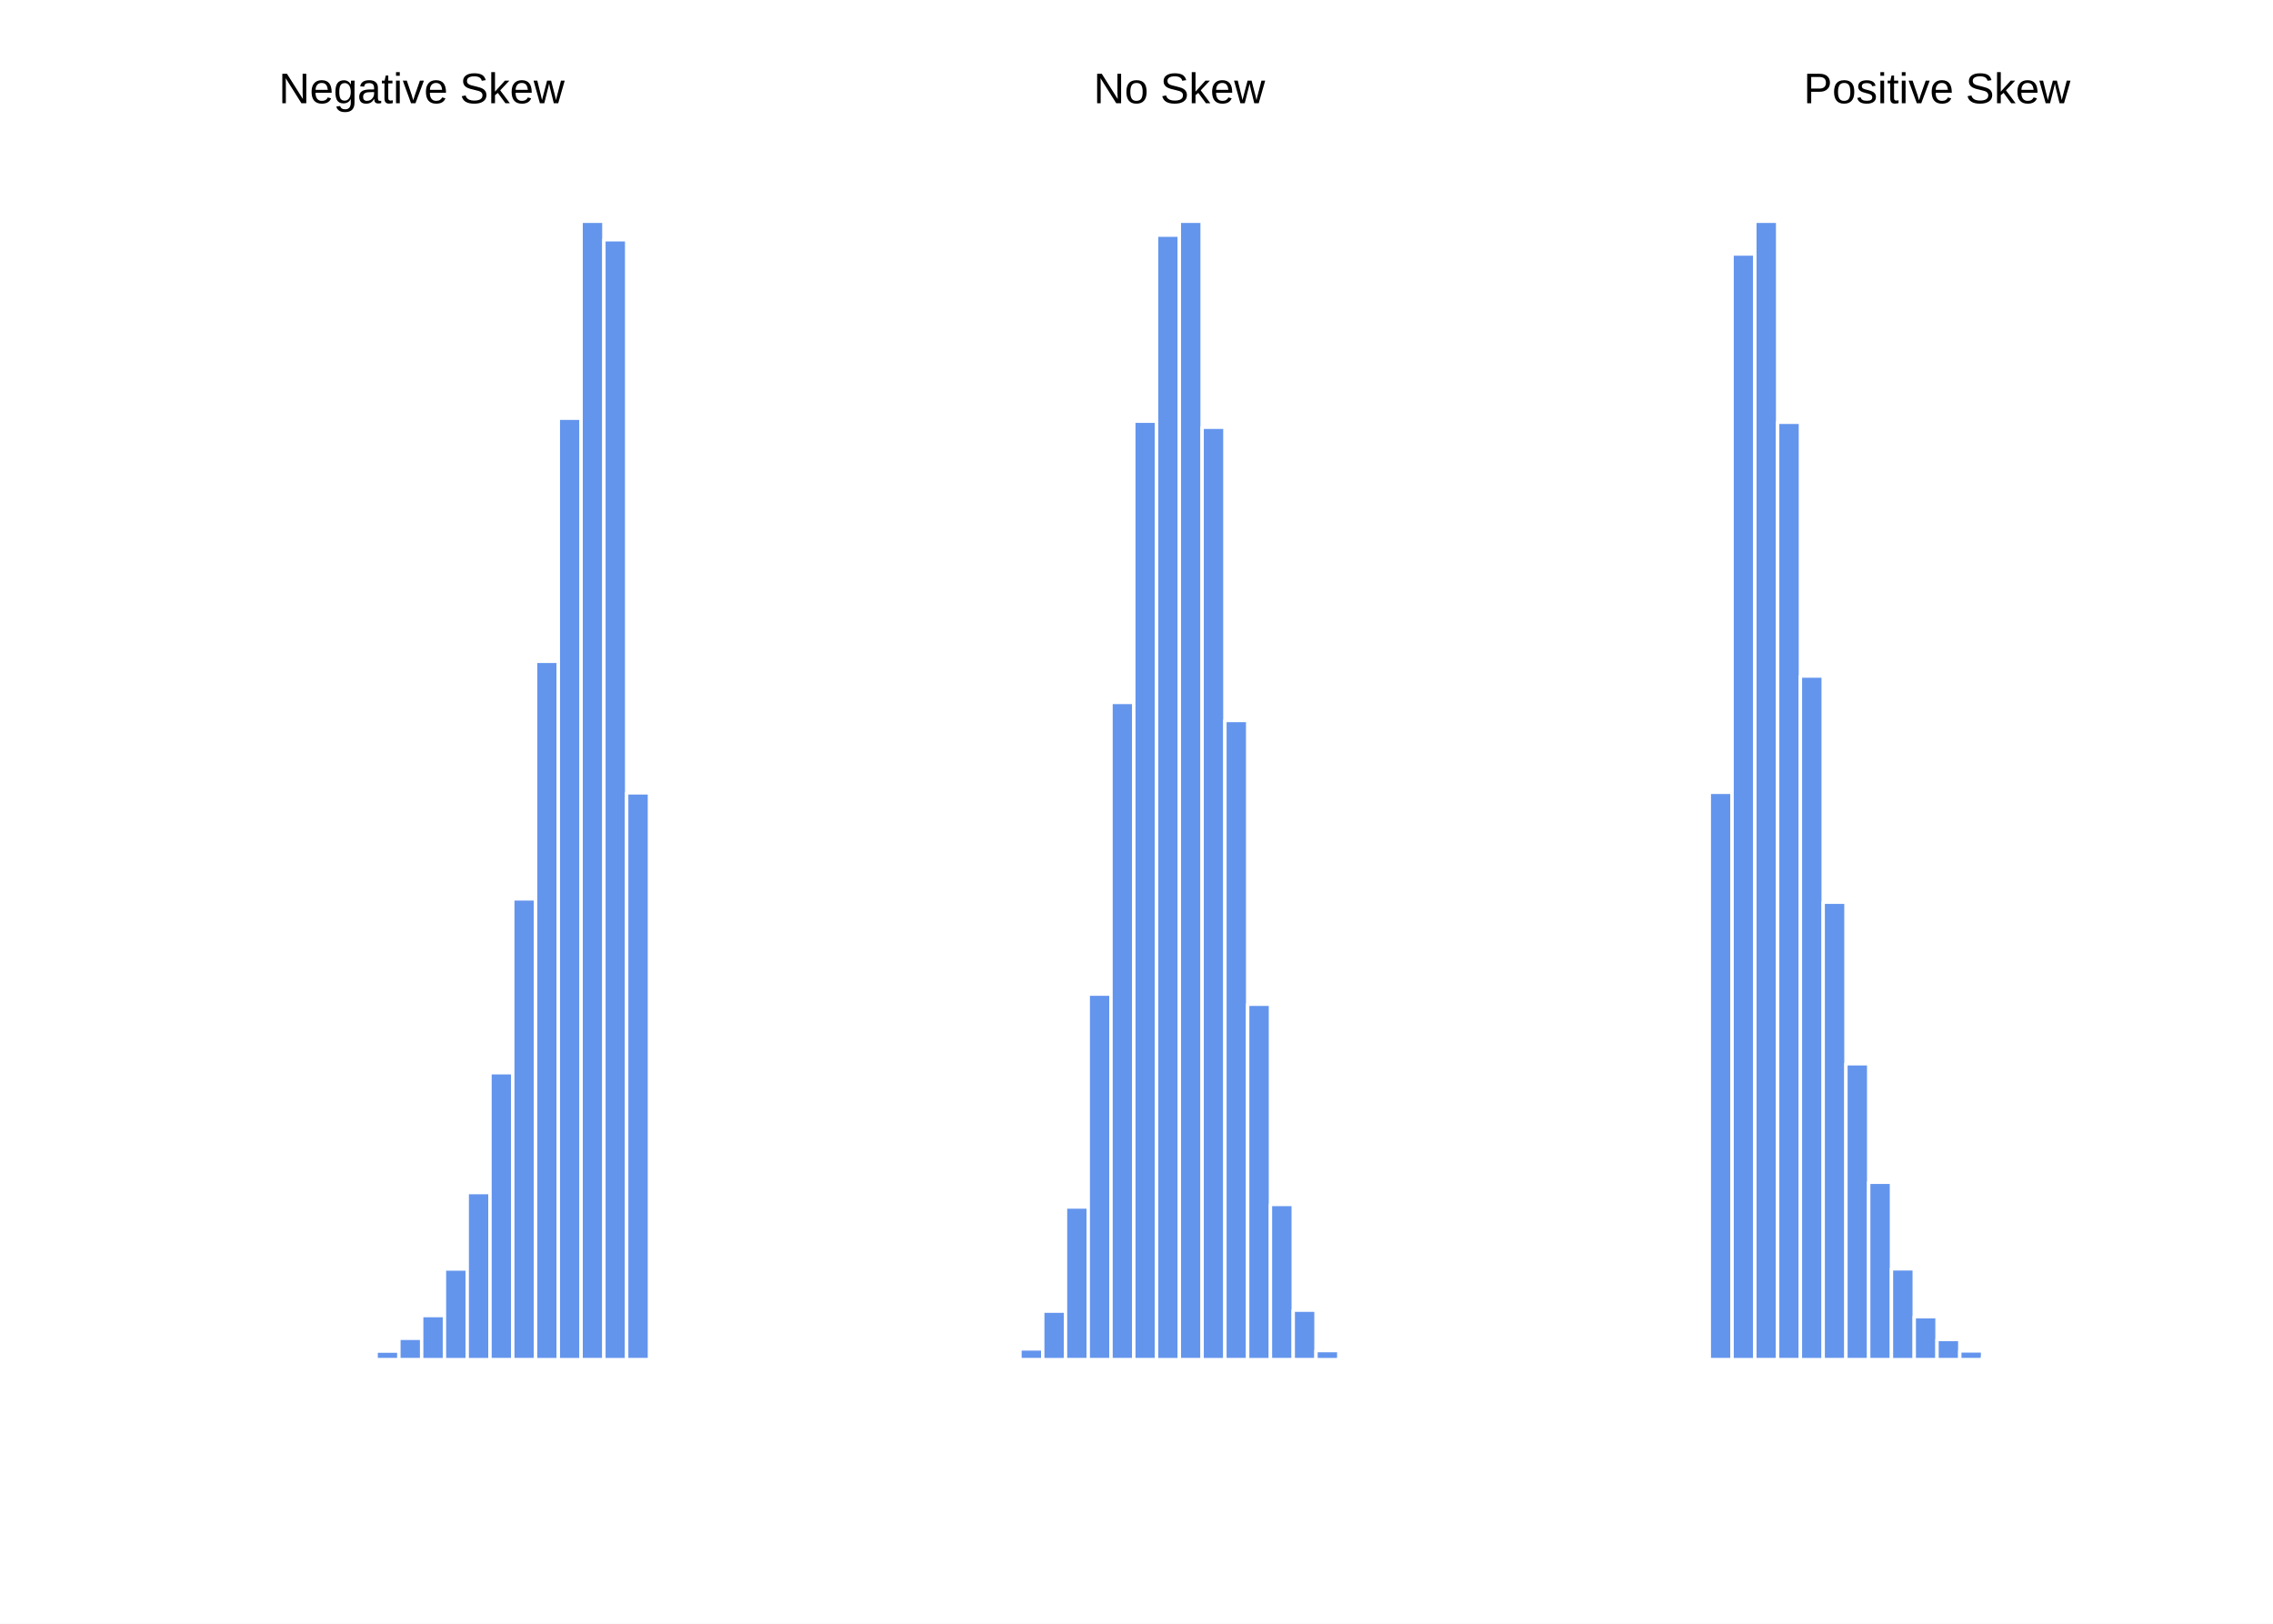
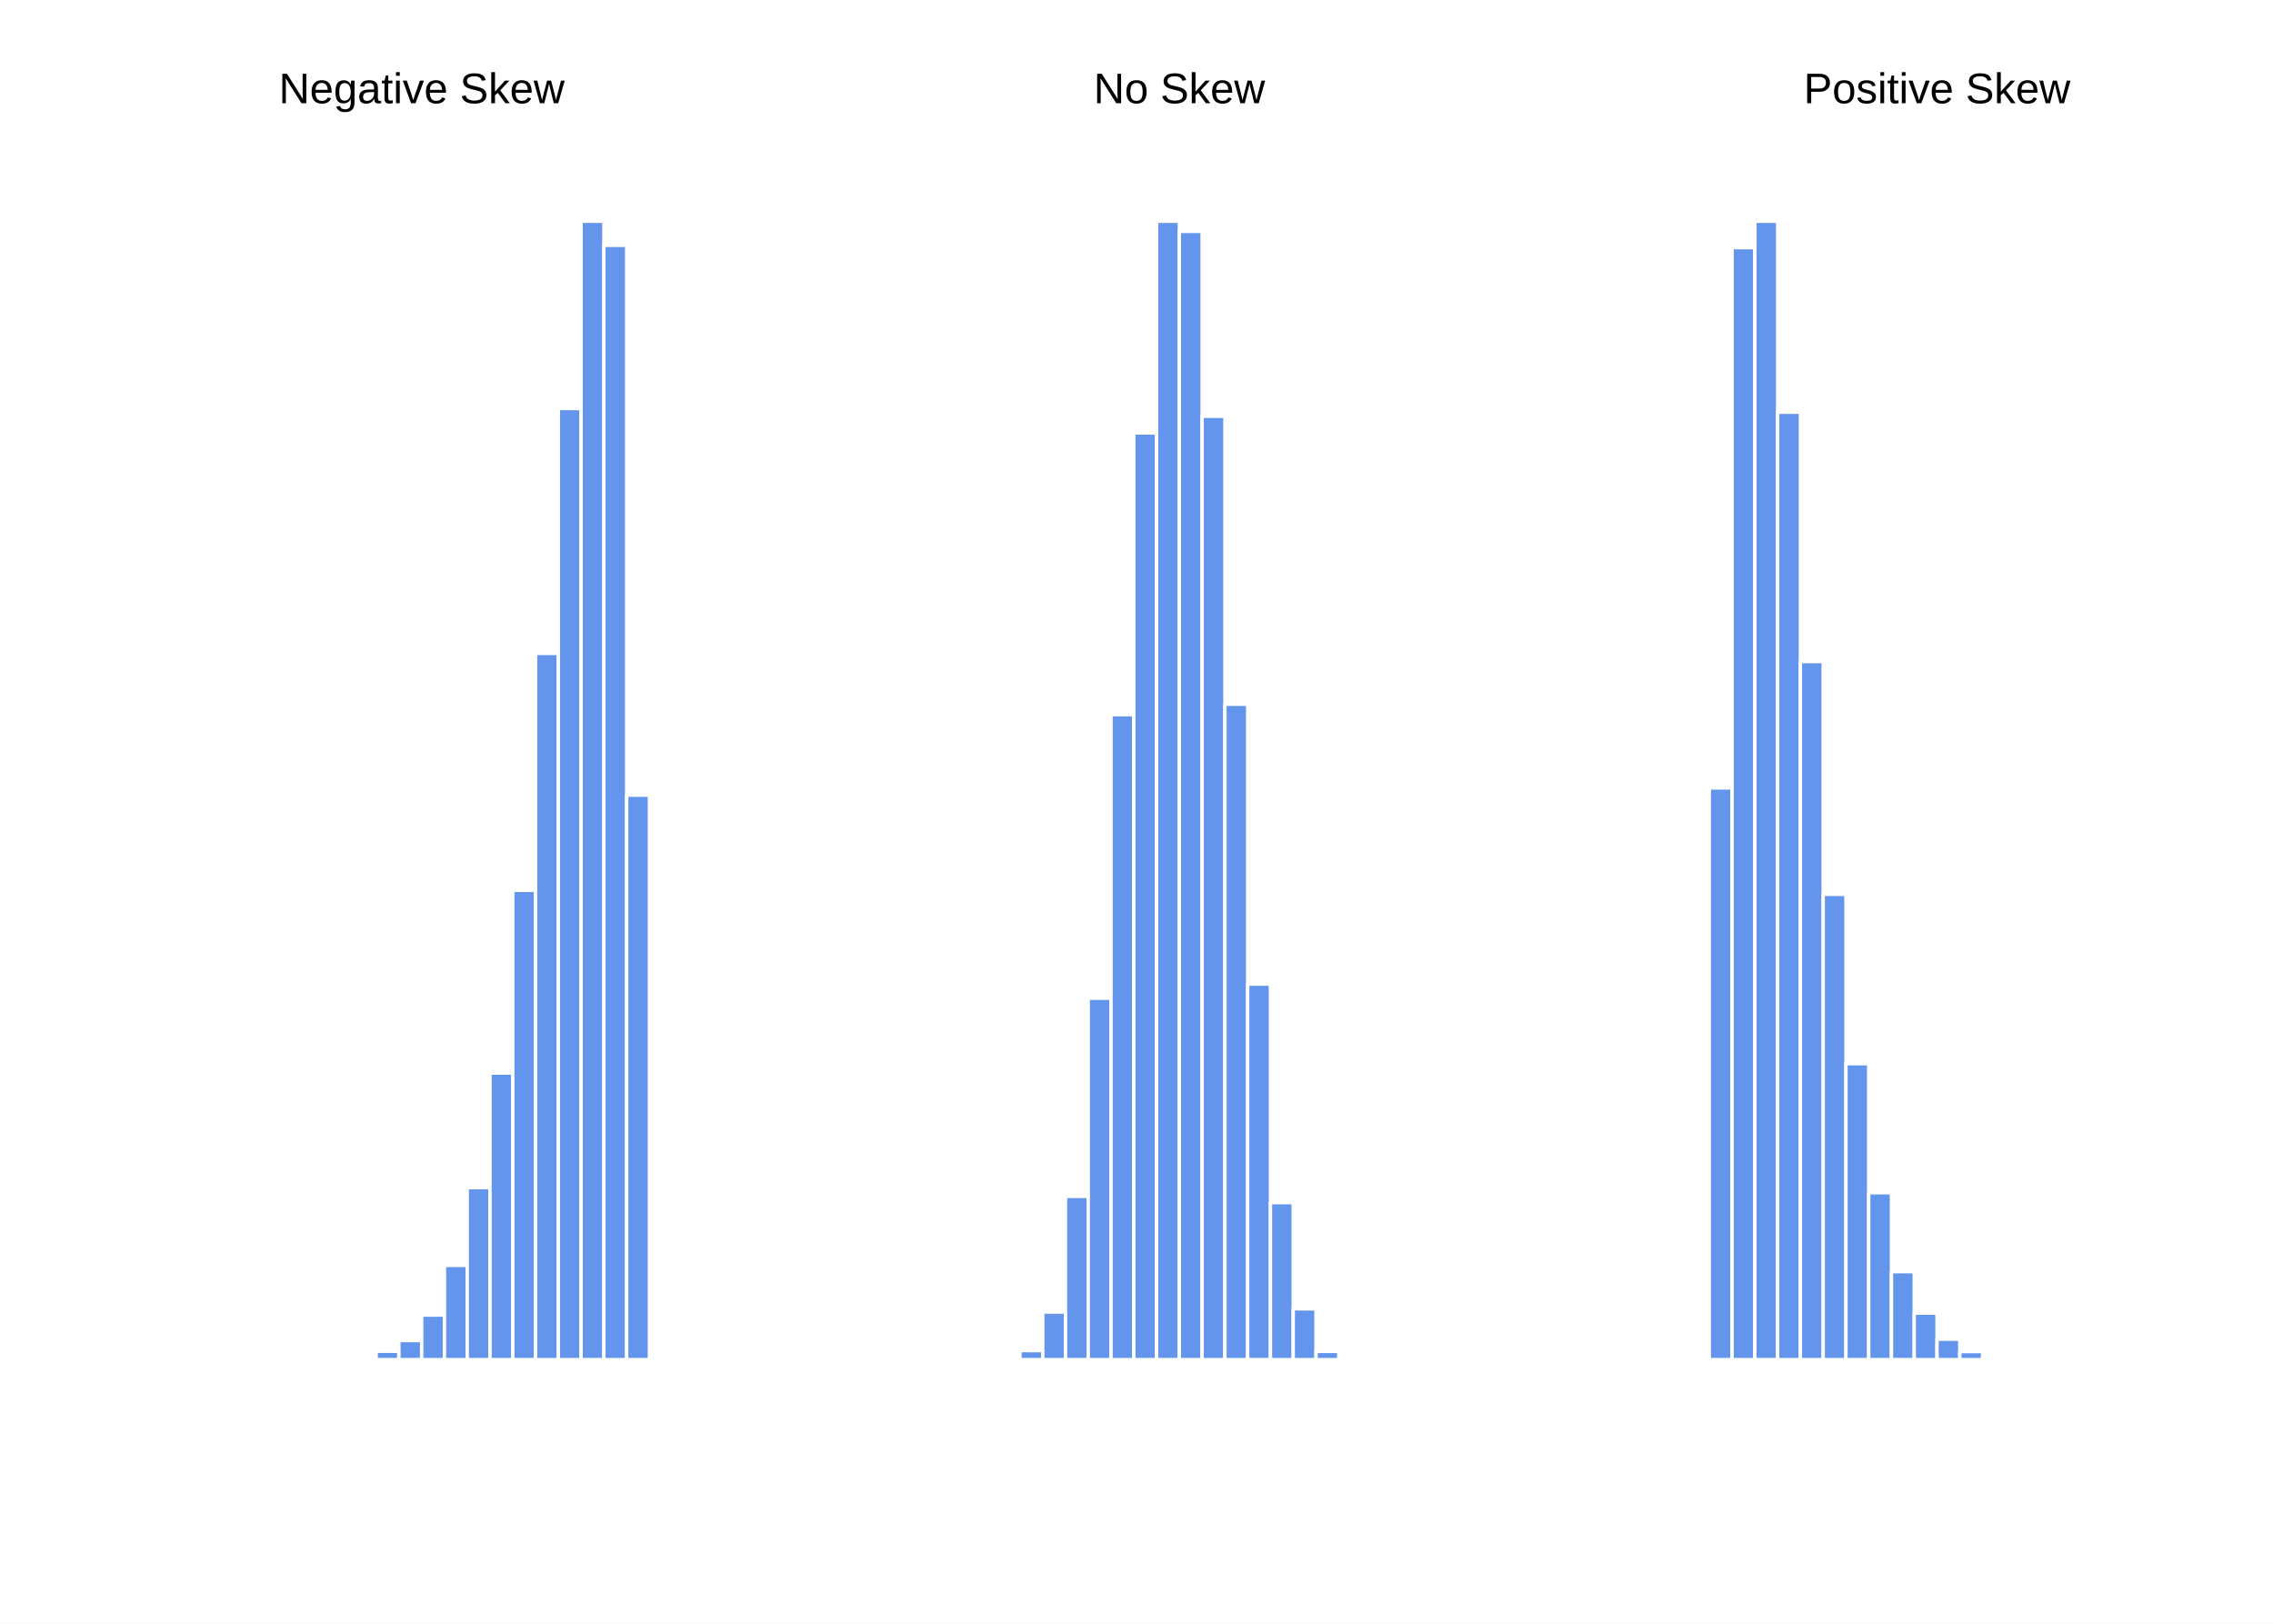
<svg xmlns="http://www.w3.org/2000/svg" class="svglite" width="504.00pt" height="360.00pt" viewBox="0 0 504.00 360.00">
  <defs>
    <style type="text/css">
    .svglite line, .svglite polyline, .svglite polygon, .svglite path, .svglite rect, .svglite circle {
      fill: none;
      stroke: #000000;
      stroke-linecap: round;
      stroke-linejoin: round;
      stroke-miterlimit: 10.00;
    }
    .svglite text {
      white-space: pre;
    }
  </style>
  </defs>
  <rect width="100%" height="100%" style="stroke: none; fill: #FFFFFF;" />
  <defs>
    <clipPath id="cpMC4wMHw1MDQuMDB8MC4wMHwzNjAuMDA=">
      <rect x="0.00" y="0.00" width="504.00" height="360.00" />
    </clipPath>
  </defs>
  <g clip-path="url(#cpMC4wMHw1MDQuMDB8MC4wMHwzNjAuMDA=)">
</g>
  <defs>
    <clipPath id="cpMzguOTd8MTQ4LjA0fDM4Ljk3fDMxMS41Mw==">
      <rect x="38.97" y="38.97" width="109.08" height="272.56" />
    </clipPath>
  </defs>
  <g clip-path="url(#cpMzguOTd8MTQ4LjA0fDM4Ljk3fDMxMS41Mw==)">
</g>
  <defs>
    <clipPath id="cpMC4wMHwxNjguMDB8MC4wMHwzNjAuMDA=">
      <rect x="0.00" y="0.00" width="168.00" height="360.00" />
    </clipPath>
  </defs>
  <g clip-path="url(#cpMC4wMHwxNjguMDB8MC4wMHwzNjAuMDA=)">
    <text x="93.50" y="22.89" text-anchor="middle" style="font-size: 9.50px; font-family: &quot;Arial&quot;;" textLength="63.38px" lengthAdjust="spacingAndGlyphs">Negative Skew</text>
  </g>
  <g clip-path="url(#cpMzguOTd8MTQ4LjA0fDM4Ljk3fDMxMS41Mw==)">
    <rect x="43.01" y="301.43" width="5.05" height="0.00" style="stroke-width: 0.75; stroke: #FFFFFF; fill: #6495ED;" />
    <rect x="48.06" y="301.43" width="5.05" height="0.00" style="stroke-width: 0.75; stroke: #FFFFFF; fill: #6495ED;" />
    <rect x="53.11" y="301.43" width="5.05" height="0.00" style="stroke-width: 0.75; stroke: #FFFFFF; fill: #6495ED;" />
    <rect x="58.16" y="301.43" width="5.05" height="0.00" style="stroke-width: 0.75; stroke: #FFFFFF; fill: #6495ED;" />
-     <rect x="63.21" y="301.42" width="5.05" height="0.012" style="stroke-width: 0.75; stroke: #FFFFFF; fill: #6495ED;" />
-     <rect x="68.26" y="301.39" width="5.05" height="0.049" style="stroke-width: 0.75; stroke: #FFFFFF; fill: #6495ED;" />
-     <rect x="73.30" y="301.21" width="5.05" height="0.22" style="stroke-width: 0.75; stroke: #FFFFFF; fill: #6495ED;" />
-     <rect x="78.35" y="300.70" width="5.05" height="0.74" style="stroke-width: 0.75; stroke: #FFFFFF; fill: #6495ED;" />
-     <rect x="83.40" y="299.55" width="5.05" height="1.88" style="stroke-width: 0.75; stroke: #FFFFFF; fill: #6495ED;" />
-     <rect x="88.45" y="296.72" width="5.05" height="4.71" style="stroke-width: 0.75; stroke: #FFFFFF; fill: #6495ED;" />
-     <rect x="93.50" y="291.67" width="5.05" height="9.77" style="stroke-width: 0.75; stroke: #FFFFFF; fill: #6495ED;" />
-     <rect x="98.55" y="281.35" width="5.05" height="20.09" style="stroke-width: 0.75; stroke: #FFFFFF; fill: #6495ED;" />
-     <rect x="103.60" y="264.41" width="5.05" height="37.03" style="stroke-width: 0.75; stroke: #FFFFFF; fill: #6495ED;" />
-     <rect x="108.65" y="237.84" width="5.05" height="63.59" style="stroke-width: 0.75; stroke: #FFFFFF; fill: #6495ED;" />
-     <rect x="113.70" y="199.29" width="5.05" height="102.14" style="stroke-width: 0.75; stroke: #FFFFFF; fill: #6495ED;" />
-     <rect x="118.75" y="146.62" width="5.05" height="154.82" style="stroke-width: 0.75; stroke: #FFFFFF; fill: #6495ED;" />
-     <rect x="123.80" y="92.72" width="5.05" height="208.72" style="stroke-width: 0.75; stroke: #FFFFFF; fill: #6495ED;" />
+     <rect x="63.21" y="301.43" width="5.05" height="0.00" style="stroke-width: 0.75; stroke: #FFFFFF; fill: #6495ED;" />
+     <rect x="68.26" y="301.36" width="5.05" height="0.074" style="stroke-width: 0.75; stroke: #FFFFFF; fill: #6495ED;" />
+     <rect x="73.30" y="301.29" width="5.05" height="0.15" style="stroke-width: 0.75; stroke: #FFFFFF; fill: #6495ED;" />
+     <rect x="78.35" y="300.88" width="5.05" height="0.56" style="stroke-width: 0.75; stroke: #FFFFFF; fill: #6495ED;" />
+     <rect x="83.40" y="299.59" width="5.05" height="1.84" style="stroke-width: 0.75; stroke: #FFFFFF; fill: #6495ED;" />
+     <rect x="88.45" y="297.22" width="5.05" height="4.21" style="stroke-width: 0.75; stroke: #FFFFFF; fill: #6495ED;" />
+     <rect x="93.50" y="291.57" width="5.05" height="9.87" style="stroke-width: 0.75; stroke: #FFFFFF; fill: #6495ED;" />
+     <rect x="98.55" y="280.55" width="5.05" height="20.89" style="stroke-width: 0.75; stroke: #FFFFFF; fill: #6495ED;" />
+     <rect x="103.60" y="263.31" width="5.05" height="38.12" style="stroke-width: 0.75; stroke: #FFFFFF; fill: #6495ED;" />
+     <rect x="108.65" y="237.92" width="5.05" height="63.52" style="stroke-width: 0.75; stroke: #FFFFFF; fill: #6495ED;" />
+     <rect x="113.70" y="197.39" width="5.05" height="104.04" style="stroke-width: 0.75; stroke: #FFFFFF; fill: #6495ED;" />
+     <rect x="118.75" y="144.87" width="5.05" height="156.57" style="stroke-width: 0.75; stroke: #FFFFFF; fill: #6495ED;" />
+     <rect x="123.80" y="90.57" width="5.05" height="210.87" style="stroke-width: 0.75; stroke: #FFFFFF; fill: #6495ED;" />
    <rect x="128.85" y="49.06" width="5.05" height="252.37" style="stroke-width: 0.75; stroke: #FFFFFF; fill: #6495ED;" />
-     <rect x="133.90" y="53.16" width="5.05" height="248.28" style="stroke-width: 0.75; stroke: #FFFFFF; fill: #6495ED;" />
-     <rect x="138.95" y="175.78" width="5.05" height="125.65" style="stroke-width: 0.75; stroke: #FFFFFF; fill: #6495ED;" />
+     <rect x="133.90" y="54.40" width="5.05" height="247.04" style="stroke-width: 0.75; stroke: #FFFFFF; fill: #6495ED;" />
+     <rect x="138.95" y="176.30" width="5.05" height="125.13" style="stroke-width: 0.75; stroke: #FFFFFF; fill: #6495ED;" />
  </g>
  <defs>
    <clipPath id="cpMjA2Ljk3fDMxNi4wNHwzOC45N3wzMTEuNTM=">
      <rect x="206.97" y="38.97" width="109.08" height="272.56" />
    </clipPath>
  </defs>
  <g clip-path="url(#cpMjA2Ljk3fDMxNi4wNHwzOC45N3wzMTEuNTM=)">
</g>
  <defs>
    <clipPath id="cpMTY4LjAwfDMzNi4wMHwwLjAwfDM2MC4wMA==">
      <rect x="168.00" y="0.00" width="168.00" height="360.00" />
    </clipPath>
  </defs>
  <g clip-path="url(#cpMTY4LjAwfDMzNi4wMHwwLjAwfDM2MC4wMA==)">
    <text x="261.50" y="22.89" text-anchor="middle" style="font-size: 9.50px; font-family: &quot;Arial&quot;;" textLength="38.02px" lengthAdjust="spacingAndGlyphs">No Skew</text>
  </g>
  <g clip-path="url(#cpMjA2Ljk3fDMxNi4wNHwzOC45N3wzMTEuNTM=)">
    <rect x="211.01" y="301.43" width="5.05" height="0.00" style="stroke-width: 0.75; stroke: #FFFFFF; fill: #6495ED;" />
    <rect x="216.06" y="301.43" width="5.05" height="0.00" style="stroke-width: 0.75; stroke: #FFFFFF; fill: #6495ED;" />
-     <rect x="221.11" y="301.20" width="5.05" height="0.23" style="stroke-width: 0.75; stroke: #FFFFFF; fill: #6495ED;" />
-     <rect x="226.16" y="299.07" width="5.05" height="2.36" style="stroke-width: 0.75; stroke: #FFFFFF; fill: #6495ED;" />
-     <rect x="231.21" y="290.69" width="5.05" height="10.75" style="stroke-width: 0.75; stroke: #FFFFFF; fill: #6495ED;" />
-     <rect x="236.26" y="267.61" width="5.05" height="33.82" style="stroke-width: 0.75; stroke: #FFFFFF; fill: #6495ED;" />
-     <rect x="241.30" y="220.40" width="5.05" height="81.03" style="stroke-width: 0.75; stroke: #FFFFFF; fill: #6495ED;" />
-     <rect x="246.35" y="155.73" width="5.05" height="145.70" style="stroke-width: 0.75; stroke: #FFFFFF; fill: #6495ED;" />
-     <rect x="251.40" y="93.38" width="5.05" height="208.05" style="stroke-width: 0.75; stroke: #FFFFFF; fill: #6495ED;" />
-     <rect x="256.45" y="52.14" width="5.05" height="249.30" style="stroke-width: 0.75; stroke: #FFFFFF; fill: #6495ED;" />
-     <rect x="261.50" y="49.06" width="5.05" height="252.37" style="stroke-width: 0.75; stroke: #FFFFFF; fill: #6495ED;" />
-     <rect x="266.55" y="94.73" width="5.05" height="206.71" style="stroke-width: 0.75; stroke: #FFFFFF; fill: #6495ED;" />
-     <rect x="271.60" y="159.73" width="5.05" height="141.70" style="stroke-width: 0.75; stroke: #FFFFFF; fill: #6495ED;" />
-     <rect x="276.65" y="222.65" width="5.05" height="78.79" style="stroke-width: 0.75; stroke: #FFFFFF; fill: #6495ED;" />
-     <rect x="281.70" y="267.04" width="5.05" height="34.39" style="stroke-width: 0.75; stroke: #FFFFFF; fill: #6495ED;" />
-     <rect x="286.75" y="290.48" width="5.05" height="10.95" style="stroke-width: 0.75; stroke: #FFFFFF; fill: #6495ED;" />
-     <rect x="291.80" y="299.44" width="5.05" height="2.00" style="stroke-width: 0.75; stroke: #FFFFFF; fill: #6495ED;" />
-     <rect x="296.85" y="301.14" width="5.05" height="0.29" style="stroke-width: 0.75; stroke: #FFFFFF; fill: #6495ED;" />
-     <rect x="301.90" y="301.42" width="5.05" height="0.015" style="stroke-width: 0.75; stroke: #FFFFFF; fill: #6495ED;" />
+     <rect x="221.11" y="301.24" width="5.05" height="0.19" style="stroke-width: 0.75; stroke: #FFFFFF; fill: #6495ED;" />
+     <rect x="226.16" y="299.44" width="5.05" height="1.99" style="stroke-width: 0.75; stroke: #FFFFFF; fill: #6495ED;" />
+     <rect x="231.21" y="290.90" width="5.05" height="10.54" style="stroke-width: 0.75; stroke: #FFFFFF; fill: #6495ED;" />
+     <rect x="236.26" y="265.26" width="5.05" height="36.17" style="stroke-width: 0.75; stroke: #FFFFFF; fill: #6495ED;" />
+     <rect x="241.30" y="221.32" width="5.05" height="80.12" style="stroke-width: 0.75; stroke: #FFFFFF; fill: #6495ED;" />
+     <rect x="246.35" y="158.44" width="5.05" height="143.00" style="stroke-width: 0.75; stroke: #FFFFFF; fill: #6495ED;" />
+     <rect x="251.40" y="95.99" width="5.05" height="205.44" style="stroke-width: 0.75; stroke: #FFFFFF; fill: #6495ED;" />
+     <rect x="256.45" y="49.06" width="5.05" height="252.37" style="stroke-width: 0.75; stroke: #FFFFFF; fill: #6495ED;" />
+     <rect x="261.50" y="51.30" width="5.05" height="250.13" style="stroke-width: 0.75; stroke: #FFFFFF; fill: #6495ED;" />
+     <rect x="266.55" y="92.29" width="5.05" height="209.15" style="stroke-width: 0.75; stroke: #FFFFFF; fill: #6495ED;" />
+     <rect x="271.60" y="156.15" width="5.05" height="145.29" style="stroke-width: 0.75; stroke: #FFFFFF; fill: #6495ED;" />
+     <rect x="276.65" y="218.19" width="5.05" height="83.24" style="stroke-width: 0.75; stroke: #FFFFFF; fill: #6495ED;" />
+     <rect x="281.70" y="266.64" width="5.05" height="34.80" style="stroke-width: 0.75; stroke: #FFFFFF; fill: #6495ED;" />
+     <rect x="286.75" y="290.18" width="5.05" height="11.26" style="stroke-width: 0.75; stroke: #FFFFFF; fill: #6495ED;" />
+     <rect x="291.80" y="299.62" width="5.05" height="1.82" style="stroke-width: 0.75; stroke: #FFFFFF; fill: #6495ED;" />
+     <rect x="296.85" y="301.19" width="5.05" height="0.25" style="stroke-width: 0.75; stroke: #FFFFFF; fill: #6495ED;" />
+     <rect x="301.90" y="301.43" width="5.05" height="0.00" style="stroke-width: 0.75; stroke: #FFFFFF; fill: #6495ED;" />
    <rect x="306.95" y="301.43" width="5.05" height="0.00" style="stroke-width: 0.75; stroke: #FFFFFF; fill: #6495ED;" />
  </g>
  <defs>
    <clipPath id="cpMzc0Ljk3fDQ4NC4wNHwzOC45N3wzMTEuNTM=">
      <rect x="374.97" y="38.97" width="109.08" height="272.56" />
    </clipPath>
  </defs>
  <g clip-path="url(#cpMzc0Ljk3fDQ4NC4wNHwzOC45N3wzMTEuNTM=)">
</g>
  <defs>
    <clipPath id="cpMzM2LjAwfDUwNC4wMHwwLjAwfDM2MC4wMA==">
      <rect x="336.00" y="0.00" width="168.00" height="360.00" />
    </clipPath>
  </defs>
  <g clip-path="url(#cpMzM2LjAwfDUwNC4wMHwwLjAwfDM2MC4wMA==)">
    <text x="429.50" y="22.89" text-anchor="middle" style="font-size: 9.50px; font-family: &quot;Arial&quot;;" textLength="59.15px" lengthAdjust="spacingAndGlyphs">Positive Skew</text>
  </g>
  <g clip-path="url(#cpMzc0Ljk3fDQ4NC4wNHwzOC45N3wzMTEuNTM=)">
-     <rect x="379.01" y="175.66" width="5.05" height="125.77" style="stroke-width: 0.75; stroke: #FFFFFF; fill: #6495ED;" />
-     <rect x="384.06" y="56.31" width="5.05" height="245.13" style="stroke-width: 0.75; stroke: #FFFFFF; fill: #6495ED;" />
+     <rect x="379.01" y="174.69" width="5.05" height="126.75" style="stroke-width: 0.75; stroke: #FFFFFF; fill: #6495ED;" />
+     <rect x="384.06" y="54.91" width="5.05" height="246.53" style="stroke-width: 0.75; stroke: #FFFFFF; fill: #6495ED;" />
    <rect x="389.11" y="49.06" width="5.05" height="252.37" style="stroke-width: 0.75; stroke: #FFFFFF; fill: #6495ED;" />
-     <rect x="394.16" y="93.63" width="5.05" height="207.80" style="stroke-width: 0.75; stroke: #FFFFFF; fill: #6495ED;" />
-     <rect x="399.21" y="149.89" width="5.05" height="151.55" style="stroke-width: 0.75; stroke: #FFFFFF; fill: #6495ED;" />
-     <rect x="404.26" y="200.03" width="5.05" height="101.40" style="stroke-width: 0.75; stroke: #FFFFFF; fill: #6495ED;" />
-     <rect x="409.30" y="235.85" width="5.05" height="65.58" style="stroke-width: 0.75; stroke: #FFFFFF; fill: #6495ED;" />
-     <rect x="414.35" y="262.12" width="5.05" height="39.31" style="stroke-width: 0.75; stroke: #FFFFFF; fill: #6495ED;" />
-     <rect x="419.40" y="281.31" width="5.05" height="20.13" style="stroke-width: 0.75; stroke: #FFFFFF; fill: #6495ED;" />
-     <rect x="424.45" y="291.92" width="5.05" height="9.51" style="stroke-width: 0.75; stroke: #FFFFFF; fill: #6495ED;" />
-     <rect x="429.50" y="296.97" width="5.05" height="4.46" style="stroke-width: 0.75; stroke: #FFFFFF; fill: #6495ED;" />
-     <rect x="434.55" y="299.51" width="5.05" height="1.92" style="stroke-width: 0.75; stroke: #FFFFFF; fill: #6495ED;" />
-     <rect x="439.60" y="300.82" width="5.05" height="0.61" style="stroke-width: 0.75; stroke: #FFFFFF; fill: #6495ED;" />
-     <rect x="444.65" y="301.28" width="5.05" height="0.16" style="stroke-width: 0.75; stroke: #FFFFFF; fill: #6495ED;" />
-     <rect x="449.70" y="301.34" width="5.05" height="0.098" style="stroke-width: 0.75; stroke: #FFFFFF; fill: #6495ED;" />
-     <rect x="454.75" y="301.42" width="5.05" height="0.012" style="stroke-width: 0.75; stroke: #FFFFFF; fill: #6495ED;" />
+     <rect x="394.16" y="91.40" width="5.05" height="210.04" style="stroke-width: 0.75; stroke: #FFFFFF; fill: #6495ED;" />
+     <rect x="399.21" y="146.67" width="5.05" height="154.77" style="stroke-width: 0.75; stroke: #FFFFFF; fill: #6495ED;" />
+     <rect x="404.26" y="198.28" width="5.05" height="103.16" style="stroke-width: 0.75; stroke: #FFFFFF; fill: #6495ED;" />
+     <rect x="409.30" y="235.84" width="5.05" height="65.59" style="stroke-width: 0.75; stroke: #FFFFFF; fill: #6495ED;" />
+     <rect x="414.35" y="264.45" width="5.05" height="36.98" style="stroke-width: 0.75; stroke: #FFFFFF; fill: #6495ED;" />
+     <rect x="419.40" y="281.95" width="5.05" height="19.48" style="stroke-width: 0.75; stroke: #FFFFFF; fill: #6495ED;" />
+     <rect x="424.45" y="291.13" width="5.05" height="10.31" style="stroke-width: 0.75; stroke: #FFFFFF; fill: #6495ED;" />
+     <rect x="429.50" y="296.92" width="5.05" height="4.51" style="stroke-width: 0.75; stroke: #FFFFFF; fill: #6495ED;" />
+     <rect x="434.55" y="299.66" width="5.05" height="1.78" style="stroke-width: 0.75; stroke: #FFFFFF; fill: #6495ED;" />
+     <rect x="439.60" y="300.72" width="5.05" height="0.72" style="stroke-width: 0.75; stroke: #FFFFFF; fill: #6495ED;" />
+     <rect x="444.65" y="301.25" width="5.05" height="0.18" style="stroke-width: 0.75; stroke: #FFFFFF; fill: #6495ED;" />
+     <rect x="449.70" y="301.41" width="5.05" height="0.025" style="stroke-width: 0.75; stroke: #FFFFFF; fill: #6495ED;" />
+     <rect x="454.75" y="301.43" width="5.05" height="0.00" style="stroke-width: 0.75; stroke: #FFFFFF; fill: #6495ED;" />
    <rect x="459.80" y="301.43" width="5.05" height="0.00" style="stroke-width: 0.75; stroke: #FFFFFF; fill: #6495ED;" />
    <rect x="464.85" y="301.43" width="5.05" height="0.00" style="stroke-width: 0.75; stroke: #FFFFFF; fill: #6495ED;" />
    <rect x="469.90" y="301.43" width="5.05" height="0.00" style="stroke-width: 0.75; stroke: #FFFFFF; fill: #6495ED;" />
    <rect x="474.95" y="301.43" width="5.05" height="0.00" style="stroke-width: 0.75; stroke: #FFFFFF; fill: #6495ED;" />
  </g>
</svg>
